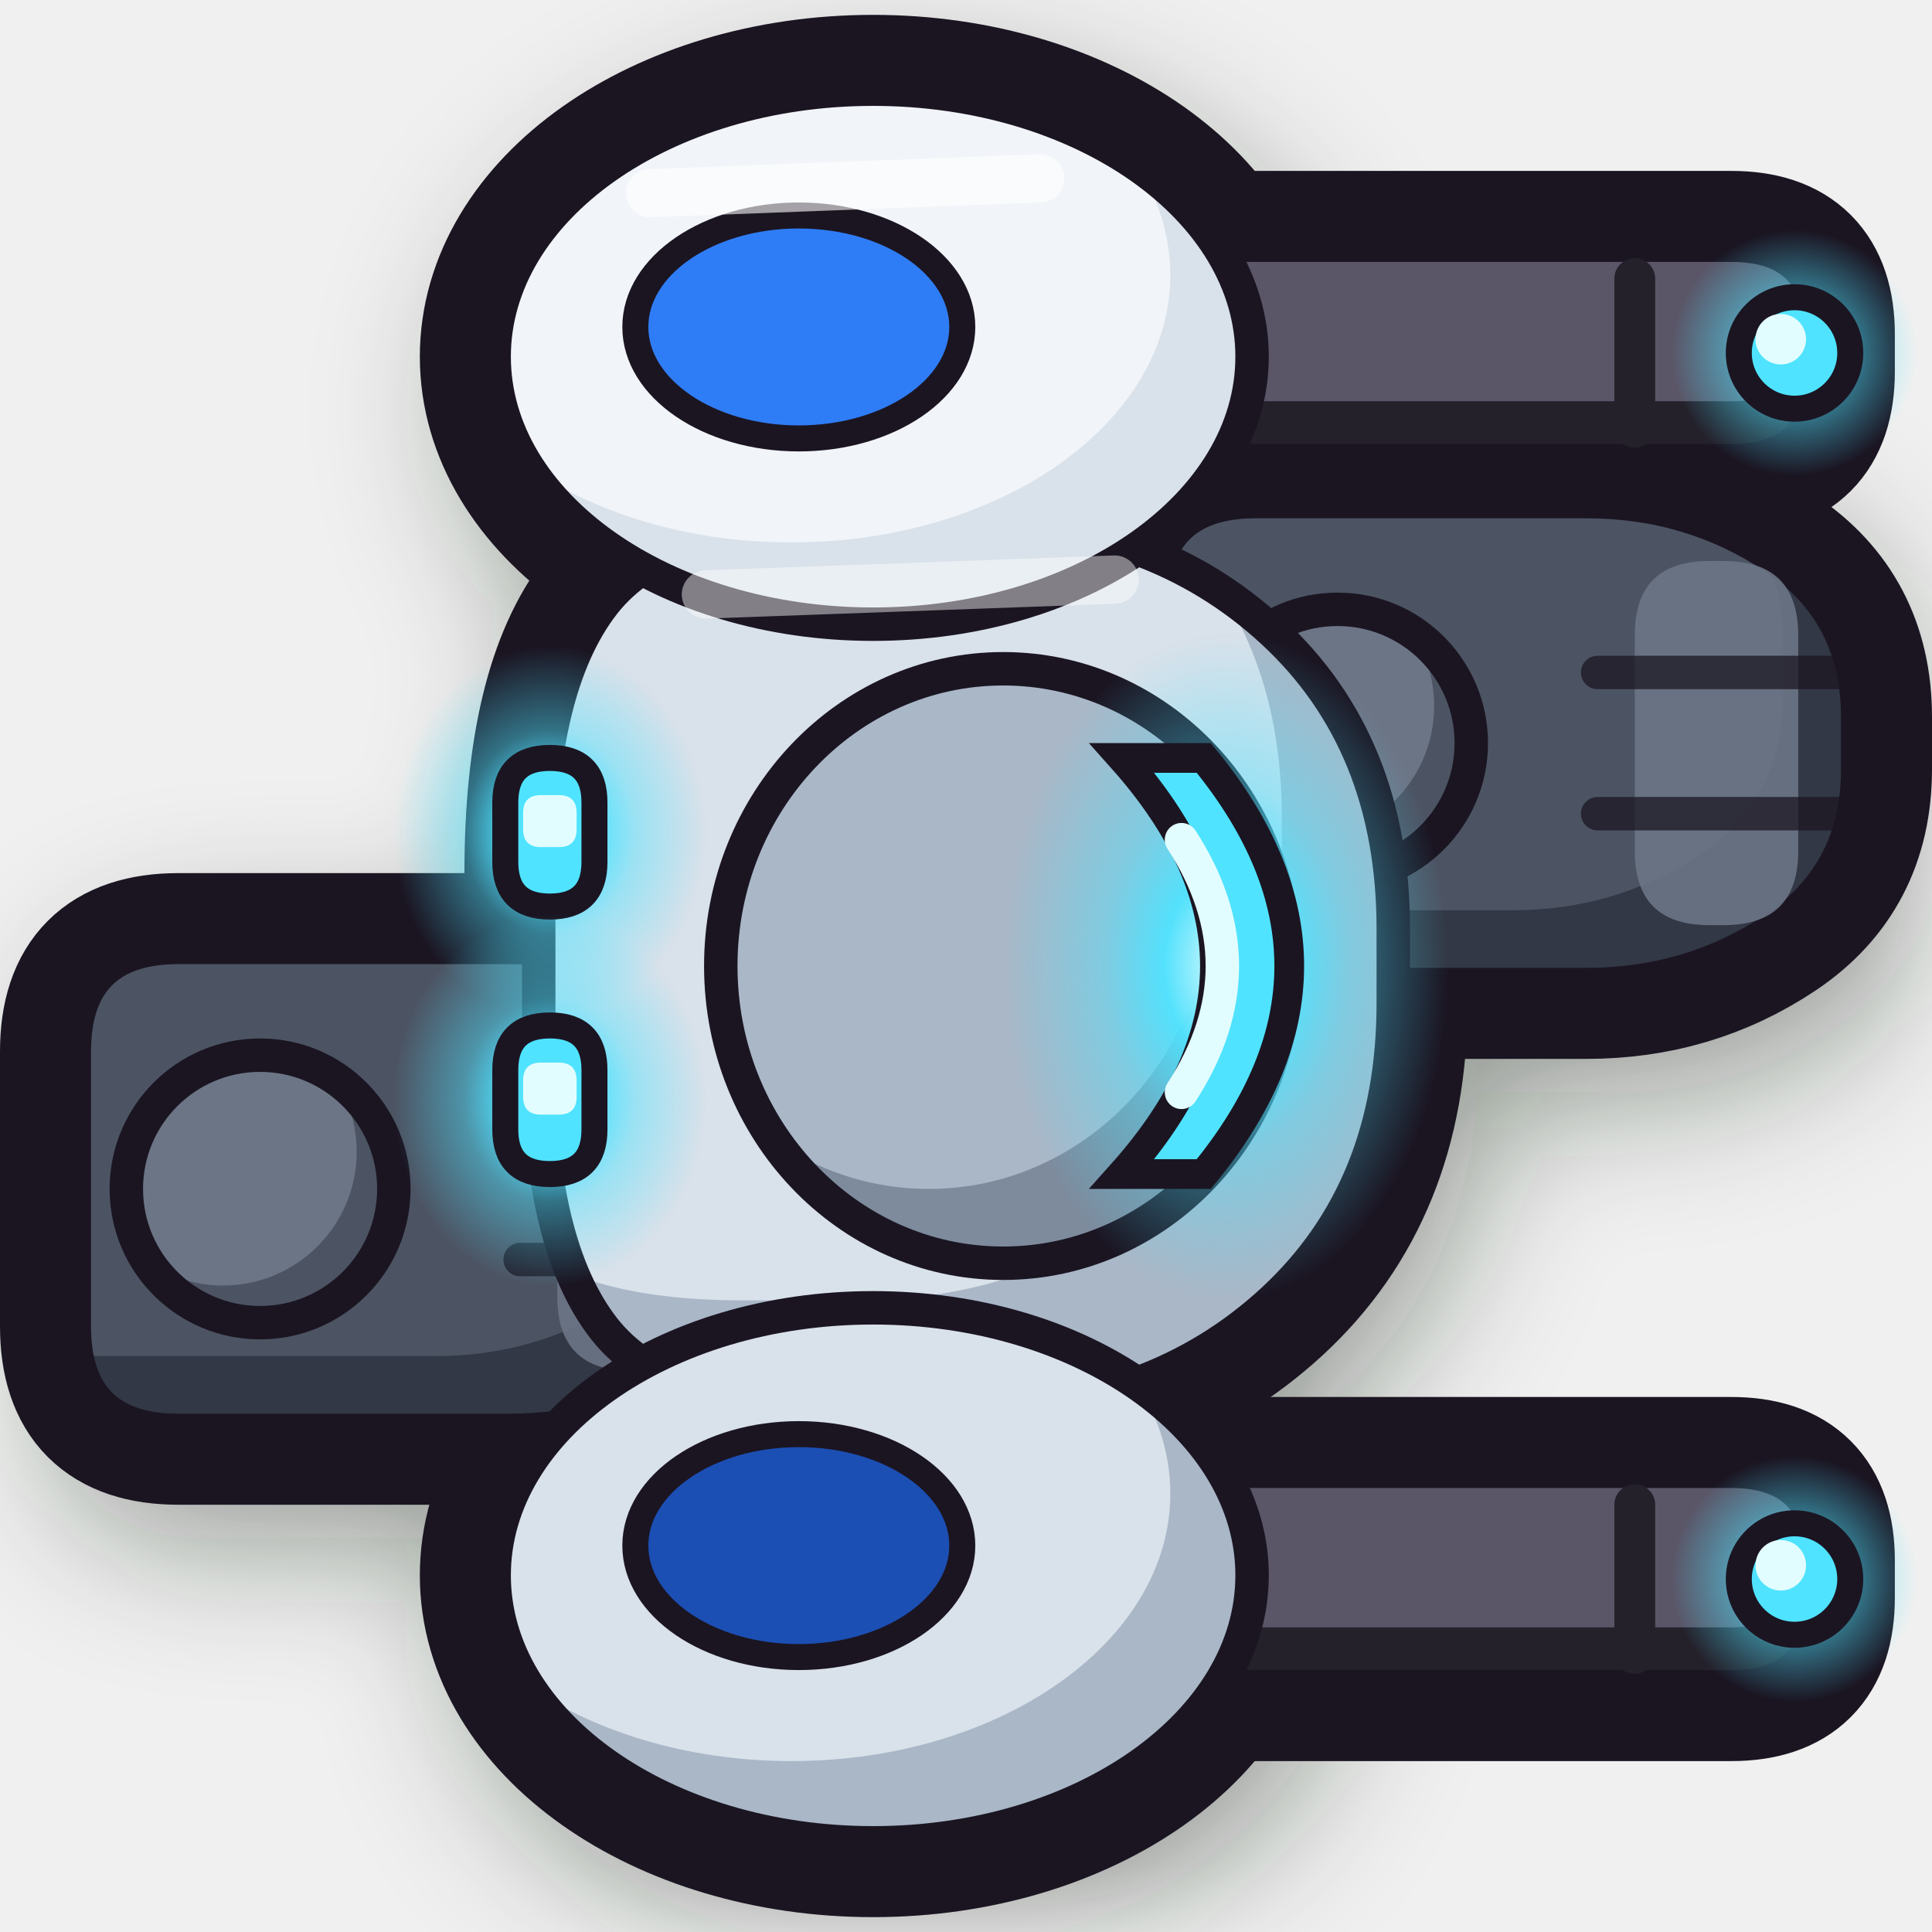
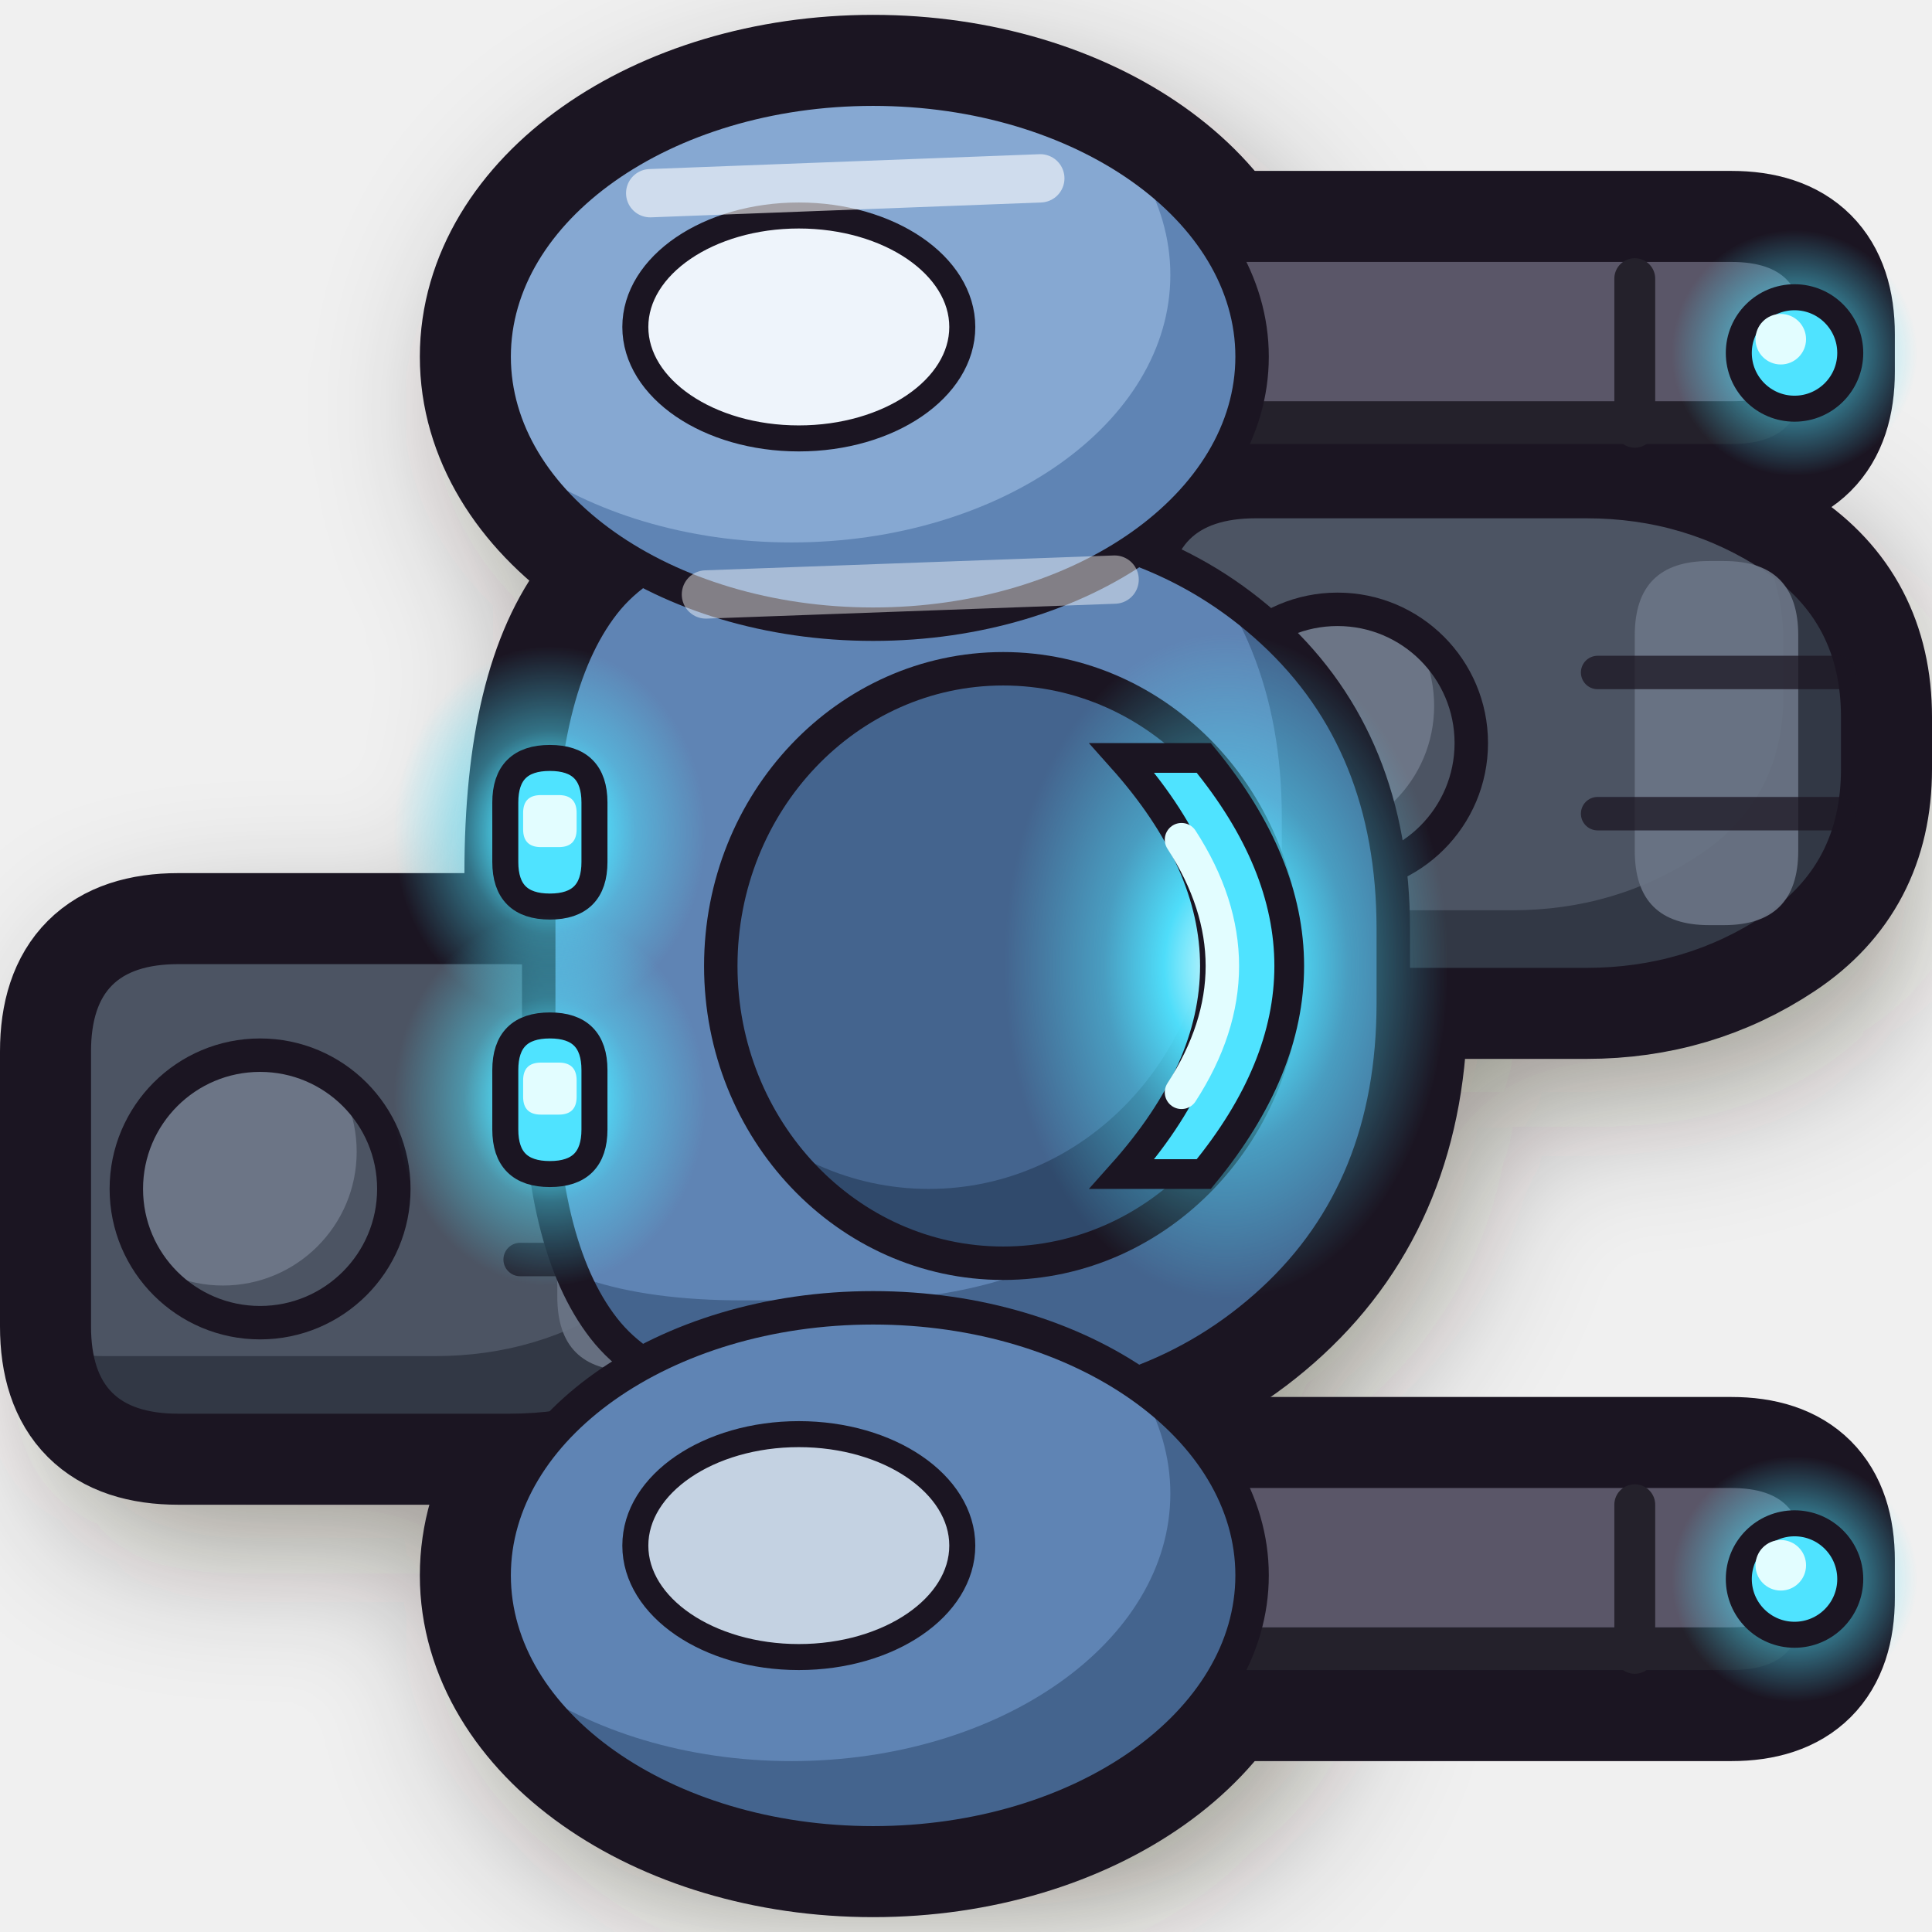
<svg xmlns="http://www.w3.org/2000/svg" width="52" height="52" viewBox="0 0 52 52">
  <defs>
    <radialGradient id="gF" cx="0.5" cy="0.5" r="0.5" fx="0.5" fy="0.5" gradientUnits="objectBoundingBox">
      <stop offset="0" stop-color="#e2fdff" stop-opacity="1" />
      <stop offset="0.28" stop-color="#4fe3ff" stop-opacity="0.95" />
      <stop offset="0.55" stop-color="#4fe3ff" stop-opacity="0.45" />
      <stop offset="1" stop-color="#4fe3ff" stop-opacity="0" />
    </radialGradient>
  </defs>
  <filter id="m0" x="-30%" y="-30%" width="160%" height="160%">
    <feGaussianBlur stdDeviation="2" />
  </filter>
  <g filter="url(#m0)" opacity="0.42" transform="translate(0.8,1.4)">
-     <path d="M31,16.3Q31,13.5 33.8,13.5L42.7,13.5Q45.5,13.5 47.75,15L47.75,15Q50,16.5 50,19.3L50,20.7Q50,23.5 47.75,25L47.75,25Q45.5,26.5 42.7,26.5L33.8,26.5Q31,26.5 31,23.7Z" fill="#0c1a08" stroke="#0c1a08" stroke-width="3" stroke-linejoin="round" />
-     <path d="M2,28.3Q2,25.5 4.8,25.5L13.7,25.5Q16.5,25.5 18.75,27L18.75,27Q21,28.5 21,31.3L21,32.7Q21,35.5 18.75,37L18.75,37Q16.5,38.5 13.7,38.5L4.8,38.5Q2,38.5 2,35.7Z" fill="#0c1a08" stroke="#0c1a08" stroke-width="3" stroke-linejoin="round" />
-     <path d="M16.25,16.25Q18,14 23,14L26,14Q31,14 34.25,17L34.25,17Q37.5,20 37.5,25L37.5,27Q37.5,32 34.25,35L34.25,35Q31,38 26,38L23,38Q18,38 16.25,35.75L16.25,35.75Q14.5,33.5 14.5,28.5L14.5,23.5Q14.5,18.5 16.25,16.25Z" fill="#0c1a08" stroke="#0c1a08" stroke-width="3" stroke-linejoin="round" />
-     <path d="M13.3,9.6A10.2,7.2 0 1 0 33.7,9.6A10.2,7.2 0 1 0 13.3,9.6Z" fill="#0c1a08" stroke="#0c1a08" stroke-width="3" stroke-linejoin="round" />
-     <path d="M13.3,42.4A10.2,7.2 0 1 0 33.7,42.4A10.2,7.2 0 1 0 13.3,42.4Z" fill="#0c1a08" stroke="#0c1a08" stroke-width="3" stroke-linejoin="round" />
+     <path d="M31,16.3Q31,13.5 33.8,13.5L42.7,13.5Q45.5,13.5 47.75,15L47.75,15Q50,16.5 50,19.3L50,20.7Q50,23.5 47.75,25L47.75,25Q45.5,26.5 42.7,26.5L33.8,26.5Q31,26.5 31,23.7Z" fill="#1a1206" stroke="#1a1206" stroke-width="3" stroke-linejoin="round" />
+     <path d="M2,28.3Q2,25.5 4.8,25.5L13.7,25.5Q16.5,25.5 18.75,27L18.75,27Q21,28.5 21,31.3L21,32.7Q21,35.5 18.75,37L18.75,37Q16.5,38.5 13.7,38.5L4.8,38.5Q2,38.5 2,35.7Z" fill="#1a1206" stroke="#1a1206" stroke-width="3" stroke-linejoin="round" />
+     <path d="M16.25,16.25Q18,14 23,14L26,14Q31,14 34.25,17L34.25,17Q37.5,20 37.5,25L37.5,27Q37.5,32 34.25,35L34.25,35Q31,38 26,38L23,38Q18,38 16.25,35.75L16.25,35.75Q14.5,33.5 14.5,28.5L14.5,23.5Q14.5,18.5 16.25,16.25Z" fill="#1a1206" stroke="#1a1206" stroke-width="3" stroke-linejoin="round" />
+     <path d="M13.3,9.6A10.2,7.2 0 1 0 33.7,9.6A10.2,7.2 0 1 0 13.3,9.6Z" fill="#1a1206" stroke="#1a1206" stroke-width="3" stroke-linejoin="round" />
+     <path d="M13.3,42.4A10.2,7.2 0 1 0 33.7,42.4A10.2,7.2 0 1 0 13.3,42.4Z" fill="#1a1206" stroke="#1a1206" stroke-width="3" stroke-linejoin="round" />
  </g>
  <path d="M31,16.3Q31,13.5 33.8,13.5L42.7,13.5Q45.5,13.5 47.75,15L47.75,15Q50,16.5 50,19.3L50,20.7Q50,23.5 47.75,25L47.75,25Q45.5,26.5 42.7,26.5L33.8,26.5Q31,26.5 31,23.7Z" fill="#1b1522" stroke="#1b1522" stroke-width="4" stroke-linejoin="round" />
  <path d="M2,28.3Q2,25.5 4.8,25.5L13.7,25.5Q16.5,25.5 18.75,27L18.75,27Q21,28.5 21,31.3L21,32.7Q21,35.5 18.75,37L18.75,37Q16.5,38.5 13.7,38.5L4.8,38.5Q2,38.5 2,35.7Z" fill="#1b1522" stroke="#1b1522" stroke-width="4" stroke-linejoin="round" />
  <path d="M16.25,16.25Q18,14 23,14L26,14Q31,14 34.25,17L34.25,17Q37.5,20 37.5,25L37.5,27Q37.5,32 34.25,35L34.25,35Q31,38 26,38L23,38Q18,38 16.25,35.75L16.25,35.75Q14.5,33.5 14.5,28.5L14.5,23.5Q14.5,18.5 16.25,16.25Z" fill="#1b1522" stroke="#1b1522" stroke-width="4" stroke-linejoin="round" />
  <path d="M31.4,6.6H46.6Q49,6.6 49,9V10Q49,12.4 46.6,12.4H31.4Q29,12.4 29,10V9Q29,6.6 31.4,6.6Z" fill="#1b1522" stroke="#1b1522" stroke-width="4" stroke-linejoin="round" />
  <path d="M31.4,39.6H46.6Q49,39.6 49,42V43Q49,45.4 46.6,45.4H31.4Q29,45.4 29,43V42Q29,39.6 31.4,39.6Z" fill="#1b1522" stroke="#1b1522" stroke-width="4" stroke-linejoin="round" />
  <path d="M13.3,9.6A10.2,7.2 0 1 0 33.7,9.6A10.2,7.2 0 1 0 13.3,9.6Z" fill="#1b1522" stroke="#1b1522" stroke-width="4" stroke-linejoin="round" />
  <path d="M13.3,42.4A10.2,7.2 0 1 0 33.7,42.4A10.2,7.2 0 1 0 13.3,42.4Z" fill="#1b1522" stroke="#1b1522" stroke-width="4" stroke-linejoin="round" />
  <clipPath id="m1">
    <path d="M31,16.3Q31,13.5 33.8,13.5L42.7,13.5Q45.5,13.5 47.75,15L47.75,15Q50,16.5 50,19.3L50,20.7Q50,23.5 47.75,25L47.75,25Q45.5,26.5 42.7,26.5L33.8,26.5Q31,26.5 31,23.7Z" />
  </clipPath>
  <g clip-path="url(#m1)">
    <path d="M31,16.3Q31,13.5 33.8,13.5L42.7,13.5Q45.5,13.5 47.75,15L47.75,15Q50,16.5 50,19.3L50,20.7Q50,23.5 47.75,25L47.75,25Q45.5,26.5 42.7,26.5L33.8,26.5Q31,26.5 31,23.7Z" fill="#323845" />
    <path d="M31,16.3Q31,13.5 33.8,13.5L42.7,13.5Q45.5,13.5 47.75,15L47.75,15Q50,16.5 50,19.3L50,20.7Q50,23.5 47.75,25L47.75,25Q45.5,26.5 42.7,26.5L33.8,26.5Q31,26.5 31,23.7Z" fill="#4c5463" transform="translate(-2,-2)" />
  </g>
  <path d="M31,16.3Q31,13.5 33.8,13.5L42.7,13.5Q45.5,13.5 47.75,15L47.75,15Q50,16.5 50,19.3L50,20.7Q50,23.5 47.75,25L47.75,25Q45.5,26.5 42.7,26.5L33.8,26.5Q31,26.5 31,23.7Z" fill="none" stroke="#1b1522" stroke-width="0.9" stroke-linecap="round" stroke-linejoin="round" />
  <path d="M46,15.1H46.4Q48.4,15.1 48.4,17.1V22.9Q48.4,24.9 46.4,24.9H46Q44,24.9 44,22.9V17.1Q44,15.1 46,15.1Z" fill="#6c7586" opacity="0.9" />
  <path d="M43,18.1H49.5 M43,21.9H49.5" fill="none" stroke="#1b1522" stroke-width="0.9" stroke-linecap="round" stroke-linejoin="round" opacity="0.75" />
  <clipPath id="m2">
    <path d="M32.4,20A3.6,3.6 0 1 0 39.6,20A3.6,3.6 0 1 0 32.4,20Z" />
  </clipPath>
  <g clip-path="url(#m2)">
    <path d="M32.4,20A3.6,3.6 0 1 0 39.6,20A3.6,3.6 0 1 0 32.4,20Z" fill="#4c5463" />
    <path d="M32.4,20A3.6,3.6 0 1 0 39.6,20A3.6,3.6 0 1 0 32.4,20Z" fill="#6c7586" transform="translate(-1,-1)" />
  </g>
  <path d="M32.4,20A3.6,3.6 0 1 0 39.6,20A3.6,3.6 0 1 0 32.4,20Z" fill="none" stroke="#1b1522" stroke-width="0.9" stroke-linecap="round" stroke-linejoin="round" />
  <clipPath id="m3">
    <path d="M2,28.3Q2,25.5 4.8,25.5L13.7,25.5Q16.5,25.5 18.75,27L18.75,27Q21,28.5 21,31.3L21,32.7Q21,35.5 18.75,37L18.75,37Q16.5,38.5 13.7,38.5L4.8,38.5Q2,38.5 2,35.7Z" />
  </clipPath>
  <g clip-path="url(#m3)">
    <path d="M2,28.3Q2,25.5 4.8,25.5L13.7,25.5Q16.5,25.5 18.75,27L18.75,27Q21,28.5 21,31.3L21,32.7Q21,35.5 18.75,37L18.75,37Q16.5,38.5 13.7,38.5L4.8,38.5Q2,38.5 2,35.7Z" fill="#323845" />
    <path d="M2,28.3Q2,25.5 4.8,25.5L13.7,25.5Q16.5,25.5 18.75,27L18.75,27Q21,28.5 21,31.3L21,32.7Q21,35.5 18.75,37L18.75,37Q16.5,38.5 13.7,38.5L4.8,38.5Q2,38.5 2,35.7Z" fill="#4c5463" transform="translate(-2,-2)" />
  </g>
  <path d="M2,28.3Q2,25.5 4.8,25.5L13.7,25.5Q16.5,25.5 18.75,27L18.75,27Q21,28.5 21,31.3L21,32.7Q21,35.5 18.75,37L18.75,37Q16.5,38.5 13.7,38.5L4.8,38.5Q2,38.5 2,35.7Z" fill="none" stroke="#1b1522" stroke-width="0.9" stroke-linecap="round" stroke-linejoin="round" />
  <path d="M17,27.1H17.4Q19.4,27.1 19.4,29.1V34.9Q19.4,36.9 17.4,36.9H17Q15,36.9 15,34.9V29.1Q15,27.1 17,27.1Z" fill="#6c7586" opacity="0.9" />
  <path d="M14,30.1H20.5 M14,33.9H20.5" fill="none" stroke="#1b1522" stroke-width="0.9" stroke-linecap="round" stroke-linejoin="round" opacity="0.75" />
  <clipPath id="m4">
    <path d="M3.4,32A3.6,3.6 0 1 0 10.6,32A3.6,3.6 0 1 0 3.4,32Z" />
  </clipPath>
  <g clip-path="url(#m4)">
    <path d="M3.4,32A3.6,3.6 0 1 0 10.6,32A3.6,3.6 0 1 0 3.4,32Z" fill="#4c5463" />
    <path d="M3.4,32A3.6,3.6 0 1 0 10.6,32A3.6,3.6 0 1 0 3.4,32Z" fill="#6c7586" transform="translate(-1,-1)" />
  </g>
  <path d="M3.4,32A3.6,3.6 0 1 0 10.6,32A3.6,3.6 0 1 0 3.4,32Z" fill="none" stroke="#1b1522" stroke-width="0.9" stroke-linecap="round" stroke-linejoin="round" />
  <clipPath id="m5">
    <path d="M16.25,16.25Q18,14 23,14L26,14Q31,14 34.25,17L34.25,17Q37.5,20 37.5,25L37.5,27Q37.5,32 34.25,35L34.25,35Q31,38 26,38L23,38Q18,38 16.25,35.75L16.25,35.75Q14.5,33.5 14.5,28.5L14.5,23.5Q14.5,18.5 16.25,16.25Z" />
  </clipPath>
  <g clip-path="url(#m5)">
-     <path d="M16.25,16.25Q18,14 23,14L26,14Q31,14 34.25,17L34.25,17Q37.5,20 37.5,25L37.5,27Q37.5,32 34.25,35L34.25,35Q31,38 26,38L23,38Q18,38 16.25,35.75L16.25,35.75Q14.5,33.5 14.5,28.5L14.5,23.5Q14.5,18.5 16.25,16.25Z" fill="#a9b7c7" />
-     <path d="M16.25,16.25Q18,14 23,14L26,14Q31,14 34.25,17L34.25,17Q37.5,20 37.5,25L37.5,27Q37.5,32 34.25,35L34.25,35Q31,38 26,38L23,38Q18,38 16.25,35.75L16.25,35.75Q14.5,33.5 14.5,28.5L14.5,23.5Q14.5,18.5 16.25,16.25Z" fill="#d9e1ea" transform="translate(-3,-3)" />
+     <path d="M16.25,16.25Q18,14 23,14L26,14Q31,14 34.25,17L34.25,17Q37.5,20 37.5,25L37.5,27Q37.5,32 34.25,35L34.25,35Q31,38 26,38L23,38Q18,38 16.25,35.75L16.25,35.75Q14.5,33.5 14.5,28.5L14.5,23.5Q14.5,18.5 16.25,16.25Z" fill="#44648e" />
+     <path d="M16.25,16.25Q18,14 23,14L26,14Q31,14 34.25,17L34.25,17Q37.5,20 37.5,25L37.5,27Q37.5,32 34.25,35L34.25,35Q31,38 26,38L23,38Q18,38 16.25,35.75L16.25,35.75Q14.5,33.5 14.5,28.5L14.5,23.5Q14.5,18.5 16.25,16.25Z" fill="#5f84b4" transform="translate(-3,-3)" />
  </g>
  <path d="M16.25,16.25Q18,14 23,14L26,14Q31,14 34.25,17L34.25,17Q37.5,20 37.5,25L37.5,27Q37.5,32 34.25,35L34.25,35Q31,38 26,38L23,38Q18,38 16.25,35.75L16.25,35.75Q14.5,33.5 14.5,28.5L14.5,23.5Q14.5,18.5 16.25,16.25Z" fill="none" stroke="#1b1522" stroke-width="0.9" stroke-linecap="round" stroke-linejoin="round" />
  <ellipse cx="14.8" cy="22.4" rx="4.2" ry="5" fill="url(#gF)" />
  <path d="M14.8,20.4H14.8Q16,20.4 16,21.6V23.2Q16,24.4 14.8,24.4H14.8Q13.6,24.4 13.6,23.2V21.6Q13.6,20.4 14.8,20.4Z" fill="#4fe3ff" stroke="#1b1522" stroke-width="0.7" />
  <path d="M14.56,21.4H15.04Q15.52,21.4 15.52,21.88V22.32Q15.52,22.8 15.04,22.8H14.56Q14.08,22.8 14.08,22.32V21.88Q14.08,21.4 14.56,21.4Z" fill="#e2fdff" />
  <ellipse cx="14.8" cy="29.6" rx="4.2" ry="5" fill="url(#gF)" />
  <path d="M14.8,27.6H14.8Q16,27.6 16,28.8V30.4Q16,31.6 14.8,31.6H14.8Q13.6,31.6 13.6,30.4V28.8Q13.6,27.6 14.8,27.6Z" fill="#4fe3ff" stroke="#1b1522" stroke-width="0.7" />
  <path d="M14.56,28.6H15.04Q15.52,28.6 15.52,29.08V29.52Q15.52,30 15.04,30H14.56Q14.08,30 14.08,29.52V29.08Q14.08,28.6 14.56,28.6Z" fill="#e2fdff" />
  <clipPath id="m6">
    <path d="M19.4,26A7.6,8 0 1 0 34.6,26A7.6,8 0 1 0 19.4,26Z" />
  </clipPath>
  <g clip-path="url(#m6)">
-     <path d="M19.4,26A7.6,8 0 1 0 34.6,26A7.6,8 0 1 0 19.4,26Z" fill="#7d8b9d" />
-     <path d="M19.4,26A7.6,8 0 1 0 34.6,26A7.6,8 0 1 0 19.4,26Z" fill="#a9b7c7" transform="translate(-2,-2)" />
+     <path d="M19.4,26A7.6,8 0 1 0 34.6,26A7.6,8 0 1 0 19.4,26Z" fill="#304a6c" />
+     <path d="M19.4,26A7.6,8 0 1 0 34.6,26A7.6,8 0 1 0 19.4,26Z" fill="#44648e" transform="translate(-2,-2)" />
  </g>
  <path d="M19.4,26A7.6,8 0 1 0 34.6,26A7.6,8 0 1 0 19.4,26Z" fill="none" stroke="#1b1522" stroke-width="0.9" stroke-linecap="round" stroke-linejoin="round" />
  <ellipse cx="33" cy="26" rx="6" ry="9" fill="url(#gF)" />
  <path d="M30.2,20.4 Q35.2,26 30.2,31.6 L32.4,31.6 Q37,26 32.4,20.4Z" fill="#4fe3ff" stroke="#1b1522" stroke-width="0.8" />
  <path d="M31.8,22.6 Q34,26 31.8,29.4" fill="none" stroke="#e2fdff" stroke-width="0.9" stroke-linecap="round" stroke-linejoin="round" />
  <clipPath id="m7">
    <path d="M31.4,6.6H46.6Q49,6.6 49,9V10Q49,12.4 46.6,12.4H31.4Q29,12.4 29,10V9Q29,6.6 31.4,6.6Z" />
  </clipPath>
  <g clip-path="url(#m7)">
    <path d="M31.4,6.6H46.6Q49,6.6 49,9V10Q49,12.4 46.6,12.4H31.4Q29,12.4 29,10V9Q29,6.6 31.4,6.6Z" fill="#24212b" />
    <path d="M31.4,6.6H46.6Q49,6.6 49,9V10Q49,12.4 46.6,12.4H31.4Q29,12.4 29,10V9Q29,6.6 31.4,6.6Z" fill="#5a5668" transform="translate(0,-1.6)" />
  </g>
  <path d="M31.4,6.6H46.6Q49,6.6 49,9V10Q49,12.4 46.6,12.4H31.4Q29,12.4 29,10V9Q29,6.6 31.4,6.6Z" fill="none" stroke="#1b1522" stroke-width="0.9" stroke-linecap="round" stroke-linejoin="round" />
  <path d="M44,7.5V11.5" fill="none" stroke="#24212b" stroke-width="1.1" stroke-linecap="round" stroke-linejoin="round" />
  <circle cx="48.3" cy="9.5" r="3.3" fill="url(#gF)" />
  <circle cx="48.3" cy="9.5" r="1.5" fill="#4fe3ff" stroke="#1b1522" stroke-width="0.7" />
  <circle cx="47.93" cy="9.13" r="0.68" fill="#e2fdff" />
  <clipPath id="m8">
    <path d="M31.4,39.6H46.6Q49,39.6 49,42V43Q49,45.4 46.6,45.4H31.4Q29,45.4 29,43V42Q29,39.6 31.4,39.6Z" />
  </clipPath>
  <g clip-path="url(#m8)">
    <path d="M31.4,39.6H46.6Q49,39.6 49,42V43Q49,45.4 46.6,45.4H31.4Q29,45.4 29,43V42Q29,39.6 31.4,39.6Z" fill="#24212b" />
    <path d="M31.4,39.6H46.6Q49,39.6 49,42V43Q49,45.4 46.6,45.4H31.4Q29,45.4 29,43V42Q29,39.6 31.4,39.6Z" fill="#5a5668" transform="translate(0,-1.6)" />
  </g>
  <path d="M31.4,39.6H46.6Q49,39.6 49,42V43Q49,45.4 46.6,45.4H31.4Q29,45.4 29,43V42Q29,39.6 31.4,39.6Z" fill="none" stroke="#1b1522" stroke-width="0.9" stroke-linecap="round" stroke-linejoin="round" />
  <path d="M44,40.5V44.5" fill="none" stroke="#24212b" stroke-width="1.1" stroke-linecap="round" stroke-linejoin="round" />
  <circle cx="48.3" cy="42.5" r="3.3" fill="url(#gF)" />
  <circle cx="48.3" cy="42.5" r="1.5" fill="#4fe3ff" stroke="#1b1522" stroke-width="0.7" />
  <circle cx="47.93" cy="42.13" r="0.68" fill="#e2fdff" />
  <clipPath id="m9">
    <path d="M13.3,9.6A10.2,7.2 0 1 0 33.7,9.6A10.2,7.2 0 1 0 13.3,9.6Z" />
  </clipPath>
  <g clip-path="url(#m9)">
-     <path d="M13.3,9.6A10.2,7.2 0 1 0 33.7,9.6A10.2,7.2 0 1 0 13.3,9.6Z" fill="#d9e1ea" />
-     <path d="M13.3,9.6A10.2,7.2 0 1 0 33.7,9.6A10.2,7.2 0 1 0 13.3,9.6Z" fill="#f1f4f8" transform="translate(-2.2,-2.2)" />
+     <path d="M13.3,9.6A10.2,7.2 0 1 0 33.7,9.6A10.2,7.2 0 1 0 13.3,9.6Z" fill="#5f84b4" />
+     <path d="M13.3,9.6A10.2,7.2 0 1 0 33.7,9.6A10.2,7.2 0 1 0 13.3,9.6Z" fill="#86a8d2" transform="translate(-2.2,-2.2)" />
  </g>
  <path d="M13.3,9.6A10.2,7.2 0 1 0 33.7,9.6A10.2,7.2 0 1 0 13.3,9.6Z" fill="none" stroke="#1b1522" stroke-width="0.9" stroke-linecap="round" stroke-linejoin="round" />
  <clipPath id="m10">
    <path d="M13.3,42.4A10.2,7.2 0 1 0 33.7,42.4A10.2,7.2 0 1 0 13.3,42.4Z" />
  </clipPath>
  <g clip-path="url(#m10)">
-     <path d="M13.3,42.4A10.2,7.2 0 1 0 33.7,42.4A10.2,7.2 0 1 0 13.3,42.4Z" fill="#a9b7c7" />
-     <path d="M13.3,42.4A10.2,7.2 0 1 0 33.7,42.4A10.2,7.2 0 1 0 13.3,42.4Z" fill="#d9e1ea" transform="translate(-2.2,-2.2)" />
+     <path d="M13.3,42.4A10.2,7.2 0 1 0 33.7,42.4A10.2,7.2 0 1 0 13.3,42.4Z" fill="#44648e" />
+     <path d="M13.3,42.4A10.2,7.2 0 1 0 33.7,42.4A10.2,7.2 0 1 0 13.3,42.4Z" fill="#5f84b4" transform="translate(-2.2,-2.2)" />
  </g>
  <path d="M13.3,42.4A10.2,7.2 0 1 0 33.7,42.4A10.2,7.2 0 1 0 13.3,42.4Z" fill="none" stroke="#1b1522" stroke-width="0.9" stroke-linecap="round" stroke-linejoin="round" />
-   <path d="M17.1,8.8A4.4,3 0 1 0 25.9,8.8A4.4,3 0 1 0 17.1,8.8Z" fill="#2f7df6" stroke="#1b1522" stroke-width="0.7" />
-   <path d="M17.1,41.6A4.4,3 0 1 0 25.9,41.6A4.4,3 0 1 0 17.1,41.6Z" fill="#1b4fb4" stroke="#1b1522" stroke-width="0.7" />
+   <path d="M17.1,8.8A4.4,3 0 1 0 25.9,8.8A4.4,3 0 1 0 17.1,8.8Z" fill="#eef4fb" stroke="#1b1522" stroke-width="0.7" />
+   <path d="M17.1,41.6A4.4,3 0 1 0 25.9,41.6A4.4,3 0 1 0 17.1,41.6Z" fill="#c4d2e2" stroke="#1b1522" stroke-width="0.7" />
  <path d="M17.5,5.2 L28,4.8" fill="none" stroke="#ffffff" stroke-width="1.3" stroke-linecap="round" stroke-linejoin="round" opacity="0.6" />
  <path d="M19,16 L30,15.6" fill="none" stroke="#ffffff" stroke-width="1.3" stroke-linecap="round" stroke-linejoin="round" opacity="0.45" />
</svg>
